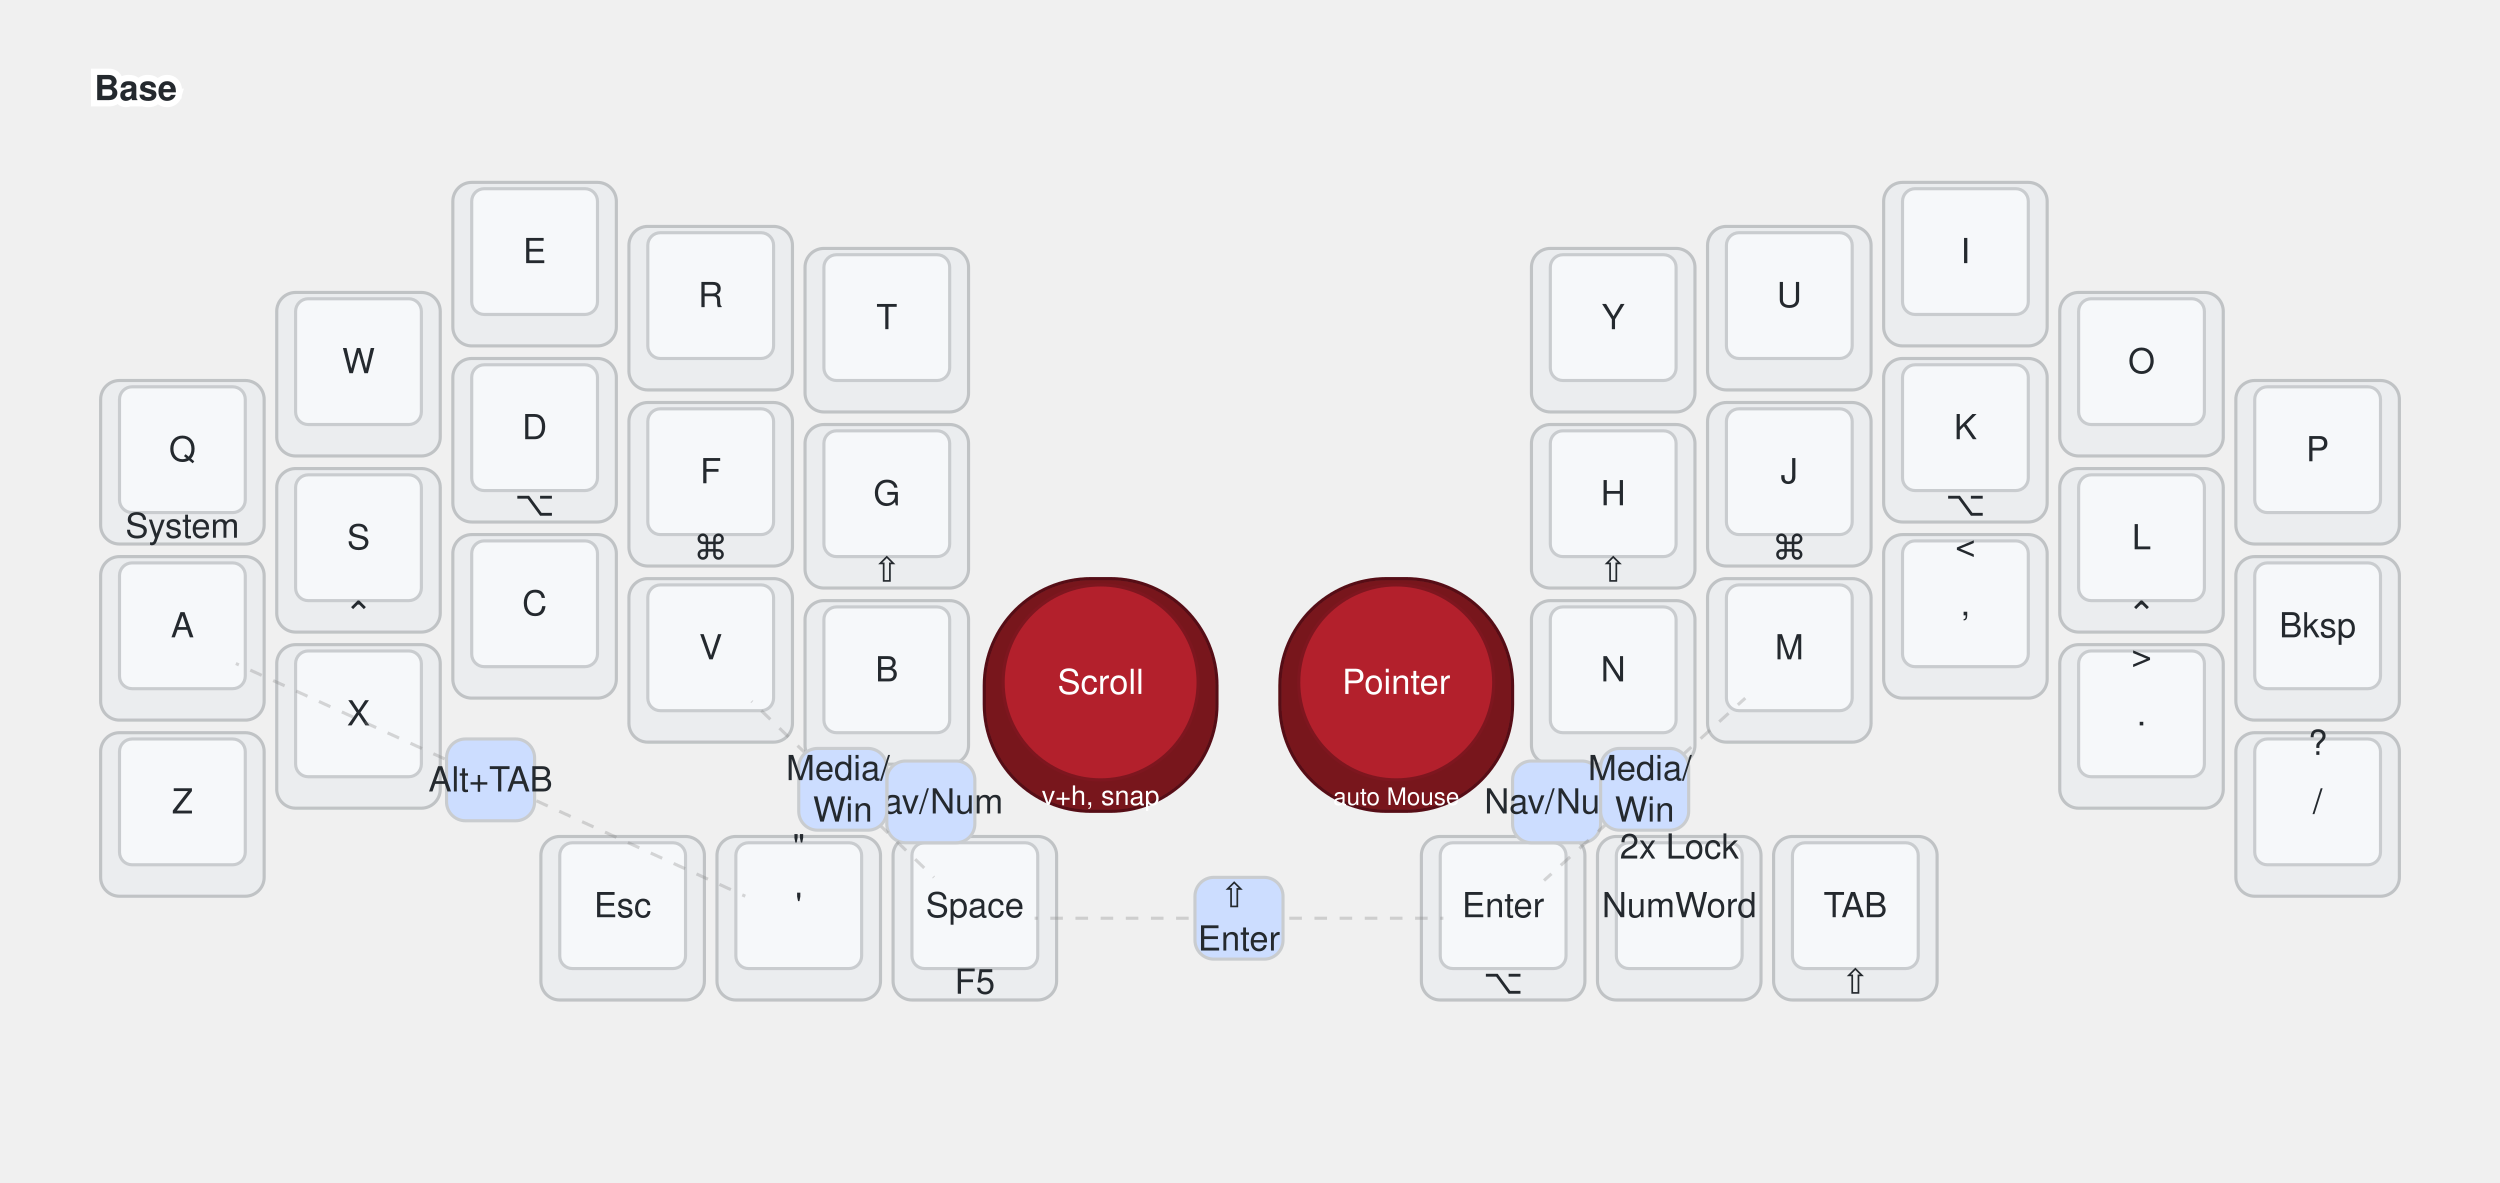
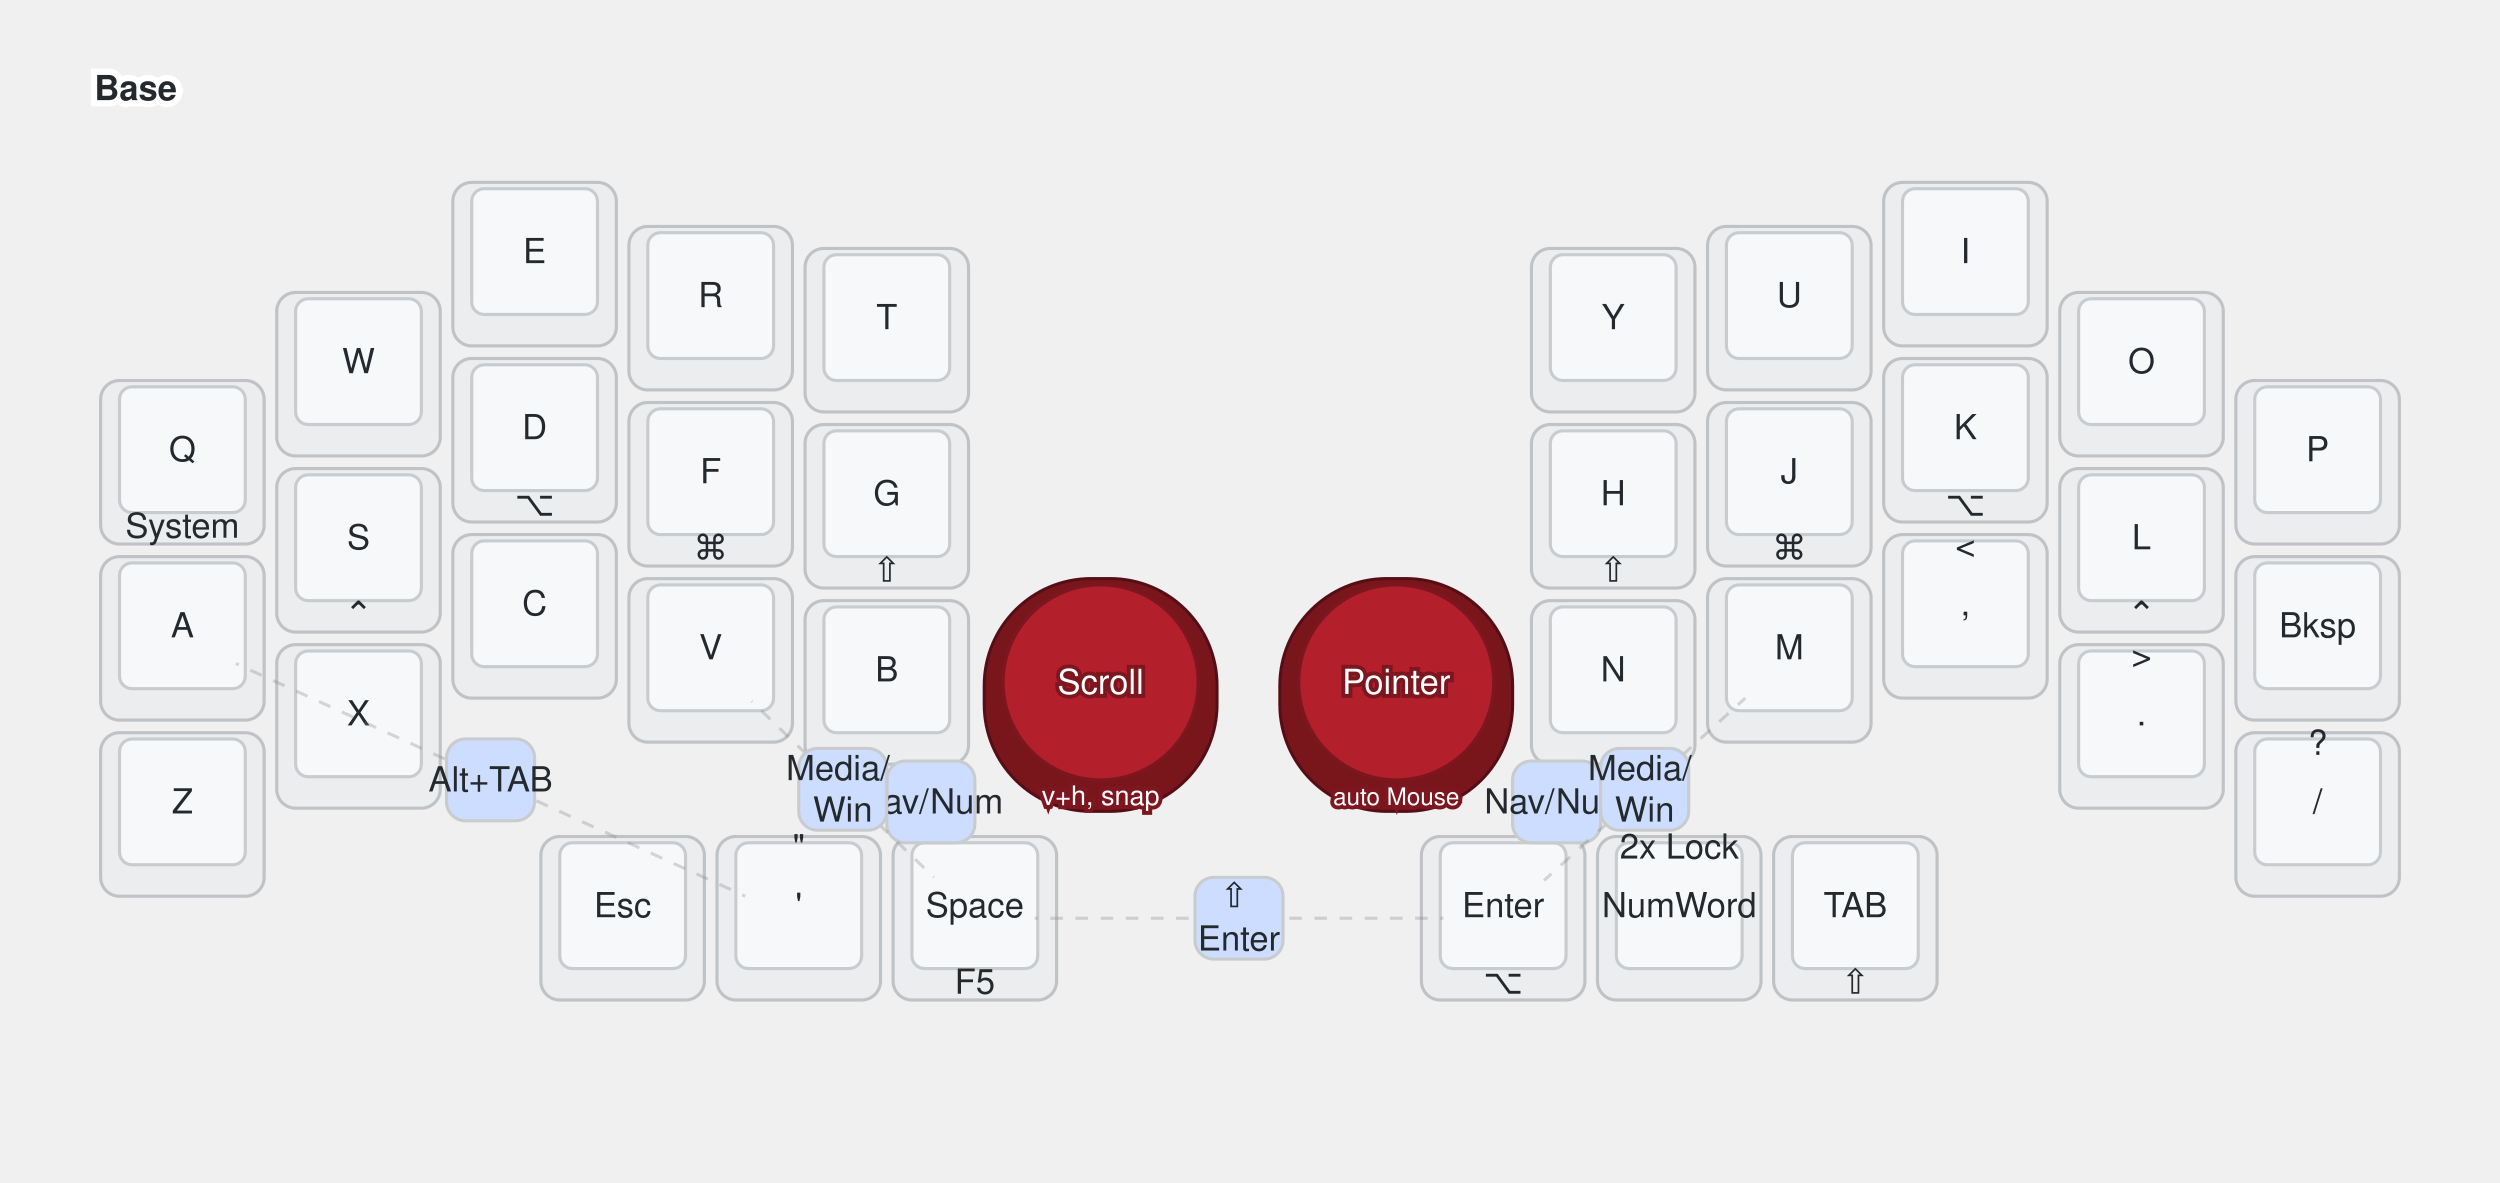
<svg xmlns="http://www.w3.org/2000/svg" width="1590" height="752" viewBox="0 0 795 376" class="keymap">
  <style>/* inherit to force styles through use tags */
svg path {
    fill: inherit;
}

/* font and background color specifications */
svg.keymap {
    font-family: SFMono-Regular,Consolas,Liberation Mono,Menlo,monospace;
    font-size: 14px;
    font-kerning: normal;
    text-rendering: optimizeLegibility;
    fill: #24292e;
}

/* default key styling */
rect.key {
    fill: #f6f8fa;
}

rect.key, rect.combo {
    stroke: #c9cccf;
    stroke-width: 1;
}

/* default key side styling, only used is draw_key_sides is set */
rect.side {
    filter: brightness(90%);
}

/* color accent for combo boxes */
rect.combo, rect.combo-separate {
    fill: #cdf;
}

/* color accent for held keys */
rect.held, rect.combo.held {
    fill: #fdd;
}

/* color accent for ghost (optional) keys */
rect.ghost, rect.combo.ghost {
    stroke-dasharray: 4, 4;
    stroke-width: 2;
}

text {
    text-anchor: middle;
    dominant-baseline: middle;
}

/* styling for layer labels */
text.label {
    font-weight: bold;
    text-anchor: start;
    stroke: white;
    stroke-width: 4;
    paint-order: stroke;
}

/* styling for optional footer */
text.footer {
    text-anchor: end;
    dominant-baseline: auto;
    stroke: white;
    stroke-width: 4;
    paint-order: stroke;
}

/* styling for combo tap, and key non-tap label text */
- text.combo, text.hold, text.shifted, text.left, text.right, text.tl, text.tr, text.bl, text.br {
+ text.combo, text.hold, text.shifted, text.left, text.right {
    font-size: 11px;
}

- text.hold, text.bl, text.br {
+ text.hold {
    text-anchor: middle;
    dominant-baseline: auto;
}

- text.shifted, text.tl, text.tr {
+ text.shifted {
    text-anchor: middle;
    dominant-baseline: hanging;
}

- text.left, text.tl, text.bl {
+ text.left {
    text-anchor: start;
}

- text.right, text.tr, text.br {
+ text.right {
    text-anchor: end;
}

text.layer-activator {
    text-decoration: underline;
}

/* styling for hold/shifted label text in combo box */
text.combo.hold, text.combo.shifted, text.combo.left, text.combo.right {
    font-size: 8px;
}

/* lighter symbol for transparent keys */
text.trans {
    fill: #7b7e81;
}

/* styling for combo dendrons */
path.combo {
    stroke-width: 1;
    stroke: gray;
    fill: none;
}

/* Start Tabler Icons Cleanup */
/* cannot use height/width with glyphs */
.icon-tabler &gt; path {
    fill: inherit;
    stroke: inherit;
    stroke-width: 2;
}
/* hide tabler's default box */
.icon-tabler &gt; path[stroke="none"][fill="none"] {
    visibility: hidden;
}
/* End Tabler Icons Cleanup */

@media (prefers-color-scheme: dark) {
svg.keymap { fill: #d1d6db; }
rect.key { fill: #3f4750; }
rect.key, rect.combo { stroke: #60666c; }
rect.combo, rect.combo-separate { fill: #1f3d7a; }
rect.held, rect.combo.held { fill: #854747; }
text.label, text.footer { stroke: black; }
text.trans { fill: #7e8184; }
path.combo { stroke: #7f7f7f; }

}
svg.keymap {
  font-family: Helvetica Neue, Helvetica, Arial, sans-serif;
  font-size: 11px;
}
path.combo {
  stroke-dasharray: 4, 4;
  stroke-opacity: 0.3;
}
.trans.tap, .ghost.tap {
  opacity: 0.4;
}
rect.trackball {
  rx: 34px;
  ry: 34px;
  fill: #b3202c;
  stroke: #7e161f;
}
rect.trackball.side {
  fill: #7e161f;
  stroke: #5c1017;
}
text.trackball {
  fill: #ffffff;
+   stroke: #7e161f;
+   stroke-width: 2.5;
+   paint-order: stroke;
}
</style>
  <g transform="translate(30, 0)" class="layer-Base">
    <text x="0" y="28" class="label" id="Base">Base</text>
    <g transform="translate(0, 56)">
      <g transform="translate(28, 91)" class="key keypos-0">
        <rect rx="6" ry="6" x="-26" y="-26" width="52" height="52" class="key side" />
        <rect rx="4" ry="4" x="-20" y="-24" width="40" height="40" class="key" />
        <text x="0" y="-4" class="key tap">Q</text>
        <text x="0" y="24" class="key hold">System</text>
      </g>
      <g transform="translate(84, 63)" class="key keypos-1">
        <rect rx="6" ry="6" x="-26" y="-26" width="52" height="52" class="key side" />
        <rect rx="4" ry="4" x="-20" y="-24" width="40" height="40" class="key" />
        <text x="0" y="-4" class="key tap">W</text>
      </g>
      <g transform="translate(140, 28)" class="key keypos-2">
        <rect rx="6" ry="6" x="-26" y="-26" width="52" height="52" class="key side" />
        <rect rx="4" ry="4" x="-20" y="-24" width="40" height="40" class="key" />
        <text x="0" y="-4" class="key tap">E</text>
      </g>
      <g transform="translate(196, 42)" class="key keypos-3">
        <rect rx="6" ry="6" x="-26" y="-26" width="52" height="52" class="key side" />
        <rect rx="4" ry="4" x="-20" y="-24" width="40" height="40" class="key" />
        <text x="0" y="-4" class="key tap">R</text>
      </g>
      <g transform="translate(252, 49)" class="key keypos-4">
        <rect rx="6" ry="6" x="-26" y="-26" width="52" height="52" class="key side" />
        <rect rx="4" ry="4" x="-20" y="-24" width="40" height="40" class="key" />
        <text x="0" y="-4" class="key tap">T</text>
      </g>
      <g transform="translate(483, 49)" class="key keypos-5">
        <rect rx="6" ry="6" x="-26" y="-26" width="52" height="52" class="key side" />
        <rect rx="4" ry="4" x="-20" y="-24" width="40" height="40" class="key" />
        <text x="0" y="-4" class="key tap">Y</text>
      </g>
      <g transform="translate(539, 42)" class="key keypos-6">
        <rect rx="6" ry="6" x="-26" y="-26" width="52" height="52" class="key side" />
        <rect rx="4" ry="4" x="-20" y="-24" width="40" height="40" class="key" />
        <text x="0" y="-4" class="key tap">U</text>
      </g>
      <g transform="translate(595, 28)" class="key keypos-7">
        <rect rx="6" ry="6" x="-26" y="-26" width="52" height="52" class="key side" />
        <rect rx="4" ry="4" x="-20" y="-24" width="40" height="40" class="key" />
        <text x="0" y="-4" class="key tap">I</text>
      </g>
      <g transform="translate(651, 63)" class="key keypos-8">
        <rect rx="6" ry="6" x="-26" y="-26" width="52" height="52" class="key side" />
        <rect rx="4" ry="4" x="-20" y="-24" width="40" height="40" class="key" />
        <text x="0" y="-4" class="key tap">O</text>
      </g>
      <g transform="translate(707, 91)" class="key keypos-9">
        <rect rx="6" ry="6" x="-26" y="-26" width="52" height="52" class="key side" />
        <rect rx="4" ry="4" x="-20" y="-24" width="40" height="40" class="key" />
        <text x="0" y="-4" class="key tap">P</text>
      </g>
      <g transform="translate(28, 147)" class="key keypos-10">
        <rect rx="6" ry="6" x="-26" y="-26" width="52" height="52" class="key side" />
        <rect rx="4" ry="4" x="-20" y="-24" width="40" height="40" class="key" />
        <text x="0" y="-4" class="key tap">A</text>
      </g>
      <g transform="translate(84, 119)" class="key keypos-11">
        <rect rx="6" ry="6" x="-26" y="-26" width="52" height="52" class="key side" />
        <rect rx="4" ry="4" x="-20" y="-24" width="40" height="40" class="key" />
        <text x="0" y="-4" class="key tap">S</text>
        <text x="0" y="24" class="key hold">⌃</text>
      </g>
      <g transform="translate(140, 84)" class="key keypos-12">
        <rect rx="6" ry="6" x="-26" y="-26" width="52" height="52" class="key side" />
        <rect rx="4" ry="4" x="-20" y="-24" width="40" height="40" class="key" />
        <text x="0" y="-4" class="key tap">D</text>
        <text x="0" y="24" class="key hold">⌥</text>
      </g>
      <g transform="translate(196, 98)" class="key keypos-13">
        <rect rx="6" ry="6" x="-26" y="-26" width="52" height="52" class="key side" />
        <rect rx="4" ry="4" x="-20" y="-24" width="40" height="40" class="key" />
        <text x="0" y="-4" class="key tap">F</text>
        <text x="0" y="24" class="key hold">⌘</text>
      </g>
      <g transform="translate(252, 105)" class="key keypos-14">
        <rect rx="6" ry="6" x="-26" y="-26" width="52" height="52" class="key side" />
        <rect rx="4" ry="4" x="-20" y="-24" width="40" height="40" class="key" />
        <text x="0" y="-4" class="key tap">G</text>
        <text x="0" y="24" class="key hold">⇧</text>
      </g>
      <g transform="translate(483, 105)" class="key keypos-15">
        <rect rx="6" ry="6" x="-26" y="-26" width="52" height="52" class="key side" />
        <rect rx="4" ry="4" x="-20" y="-24" width="40" height="40" class="key" />
        <text x="0" y="-4" class="key tap">H</text>
        <text x="0" y="24" class="key hold">⇧</text>
      </g>
      <g transform="translate(539, 98)" class="key keypos-16">
        <rect rx="6" ry="6" x="-26" y="-26" width="52" height="52" class="key side" />
        <rect rx="4" ry="4" x="-20" y="-24" width="40" height="40" class="key" />
        <text x="0" y="-4" class="key tap">J</text>
        <text x="0" y="24" class="key hold">⌘</text>
      </g>
      <g transform="translate(595, 84)" class="key keypos-17">
        <rect rx="6" ry="6" x="-26" y="-26" width="52" height="52" class="key side" />
        <rect rx="4" ry="4" x="-20" y="-24" width="40" height="40" class="key" />
        <text x="0" y="-4" class="key tap">K</text>
        <text x="0" y="24" class="key hold">⌥</text>
      </g>
      <g transform="translate(651, 119)" class="key keypos-18">
        <rect rx="6" ry="6" x="-26" y="-26" width="52" height="52" class="key side" />
        <rect rx="4" ry="4" x="-20" y="-24" width="40" height="40" class="key" />
        <text x="0" y="-4" class="key tap">L</text>
        <text x="0" y="24" class="key hold">⌃</text>
      </g>
      <g transform="translate(707, 147)" class="key keypos-19">
        <rect rx="6" ry="6" x="-26" y="-26" width="52" height="52" class="key side" />
        <rect rx="4" ry="4" x="-20" y="-24" width="40" height="40" class="key" />
        <text x="0" y="-4" class="key tap">Bksp</text>
      </g>
      <g transform="translate(28, 203)" class="key keypos-20">
        <rect rx="6" ry="6" x="-26" y="-26" width="52" height="52" class="key side" />
        <rect rx="4" ry="4" x="-20" y="-24" width="40" height="40" class="key" />
        <text x="0" y="-4" class="key tap">Z</text>
      </g>
      <g transform="translate(84, 175)" class="key keypos-21">
        <rect rx="6" ry="6" x="-26" y="-26" width="52" height="52" class="key side" />
        <rect rx="4" ry="4" x="-20" y="-24" width="40" height="40" class="key" />
        <text x="0" y="-4" class="key tap">X</text>
      </g>
      <g transform="translate(140, 140)" class="key keypos-22">
        <rect rx="6" ry="6" x="-26" y="-26" width="52" height="52" class="key side" />
        <rect rx="4" ry="4" x="-20" y="-24" width="40" height="40" class="key" />
        <text x="0" y="-4" class="key tap">C</text>
      </g>
      <g transform="translate(196, 154)" class="key keypos-23">
        <rect rx="6" ry="6" x="-26" y="-26" width="52" height="52" class="key side" />
        <rect rx="4" ry="4" x="-20" y="-24" width="40" height="40" class="key" />
        <text x="0" y="-4" class="key tap">V</text>
      </g>
      <g transform="translate(252, 161)" class="key keypos-24">
        <rect rx="6" ry="6" x="-26" y="-26" width="52" height="52" class="key side" />
        <rect rx="4" ry="4" x="-20" y="-24" width="40" height="40" class="key" />
        <text x="0" y="-4" class="key tap">B</text>
      </g>
      <g transform="translate(483, 161)" class="key keypos-25">
        <rect rx="6" ry="6" x="-26" y="-26" width="52" height="52" class="key side" />
        <rect rx="4" ry="4" x="-20" y="-24" width="40" height="40" class="key" />
        <text x="0" y="-4" class="key tap">N</text>
      </g>
      <g transform="translate(539, 154)" class="key keypos-26">
        <rect rx="6" ry="6" x="-26" y="-26" width="52" height="52" class="key side" />
        <rect rx="4" ry="4" x="-20" y="-24" width="40" height="40" class="key" />
        <text x="0" y="-4" class="key tap">M</text>
      </g>
      <g transform="translate(595, 140)" class="key keypos-27">
        <rect rx="6" ry="6" x="-26" y="-26" width="52" height="52" class="key side" />
        <rect rx="4" ry="4" x="-20" y="-24" width="40" height="40" class="key" />
        <text x="0" y="-4" class="key tap">,</text>
        <text x="0" y="-24" class="key shifted">&lt;</text>
      </g>
      <g transform="translate(651, 175)" class="key keypos-28">
        <rect rx="6" ry="6" x="-26" y="-26" width="52" height="52" class="key side" />
        <rect rx="4" ry="4" x="-20" y="-24" width="40" height="40" class="key" />
        <text x="0" y="-4" class="key tap">.</text>
        <text x="0" y="-24" class="key shifted">&gt;</text>
      </g>
      <g transform="translate(707, 203)" class="key keypos-29">
        <rect rx="6" ry="6" x="-26" y="-26" width="52" height="52" class="key side" />
        <rect rx="4" ry="4" x="-20" y="-24" width="40" height="40" class="key" />
        <text x="0" y="-4" class="key tap">/</text>
        <text x="0" y="-24" class="key shifted">?</text>
      </g>
      <g transform="translate(168, 236)" class="key keypos-30">
        <rect rx="6" ry="6" x="-26" y="-26" width="52" height="52" class="key side" />
        <rect rx="4" ry="4" x="-20" y="-24" width="40" height="40" class="key" />
        <text x="0" y="-4" class="key tap">Esc</text>
      </g>
      <g transform="translate(224, 236)" class="key keypos-31">
        <rect rx="6" ry="6" x="-26" y="-26" width="52" height="52" class="key side" />
        <rect rx="4" ry="4" x="-20" y="-24" width="40" height="40" class="key" />
        <text x="0" y="-4" class="key tap">'</text>
        <text x="0" y="-24" class="key shifted">"</text>
      </g>
      <g transform="translate(280, 236)" class="key keypos-32">
        <rect rx="6" ry="6" x="-26" y="-26" width="52" height="52" class="key side" />
        <rect rx="4" ry="4" x="-20" y="-24" width="40" height="40" class="key" />
        <text x="0" y="-4" class="key tap">Space</text>
        <text x="0" y="24" class="key hold">F5</text>
      </g>
      <g transform="translate(448, 236)" class="key keypos-33">
        <rect rx="6" ry="6" x="-26" y="-26" width="52" height="52" class="key side" />
        <rect rx="4" ry="4" x="-20" y="-24" width="40" height="40" class="key" />
        <text x="0" y="-4" class="key tap">Enter</text>
        <text x="0" y="24" class="key hold">⌥</text>
      </g>
      <g transform="translate(504, 236)" class="key keypos-34">
        <rect rx="6" ry="6" x="-26" y="-26" width="52" height="52" class="key side" />
        <rect rx="4" ry="4" x="-20" y="-24" width="40" height="40" class="key" />
        <text x="0" y="-4" class="key tap">NumWord</text>
        <text x="0" y="-24" class="key shifted">2x Lock</text>
      </g>
      <g transform="translate(560, 236)" class="key keypos-35">
        <rect rx="6" ry="6" x="-26" y="-26" width="52" height="52" class="key side" />
        <rect rx="4" ry="4" x="-20" y="-24" width="40" height="40" class="key" />
        <text x="0" y="-4" class="key tap">TAB</text>
        <text x="0" y="24" class="key hold">⇧</text>
      </g>
      <g transform="translate(320, 165)" class="key trackball keypos-36">
        <rect rx="6" ry="6" x="-37" y="-37" width="74" height="74" class="key trackball side" />
        <rect rx="4" ry="4" x="-31" y="-35" width="62" height="62" class="key trackball" />
        <text x="0" y="-4" class="key trackball tap">Scroll</text>
        <text x="0" y="35" class="key trackball hold">
          <tspan style="font-size: 78%">v+h, snap</tspan>
        </text>
      </g>
      <g transform="translate(414, 165)" class="key trackball keypos-37">
        <rect rx="6" ry="6" x="-37" y="-37" width="74" height="74" class="key trackball side" />
        <rect rx="4" ry="4" x="-31" y="-35" width="62" height="62" class="key trackball" />
        <text x="0" y="-4" class="key trackball tap">Pointer</text>
        <text x="0" y="35" class="key trackball hold">
          <tspan style="font-size: 70%">auto Mouse</tspan>
        </text>
      </g>
      <g class="combo combopos-0">
        <rect rx="6" ry="6" x="252" y="186" width="28" height="26" class="combo" />
        <text x="266" y="199" class="combo tap">Nav/Num</text>
      </g>
      <g class="combo combopos-1">
        <path d="M238,195 l-29,-28" class="combo" />
        <path d="M238,195 l29,28" class="combo" />
        <rect rx="6" ry="6" x="224" y="182" width="28" height="26" class="combo" />
        <text x="238" y="195" class="combo tap">
          <tspan x="238" dy="-0.6em">Media/</tspan>
          <tspan x="238" dy="1.2em">Win</tspan>
        </text>
      </g>
      <g class="combo combopos-2">
        <rect rx="6" ry="6" x="451" y="186" width="28" height="26" class="combo" />
        <text x="465" y="199" class="combo tap">Nav/Num</text>
      </g>
      <g class="combo combopos-3">
        <path d="M493,195 l32,-29" class="combo" />
        <path d="M493,195 l-32,29" class="combo" />
        <rect rx="6" ry="6" x="479" y="182" width="28" height="26" class="combo" />
        <text x="493" y="195" class="combo tap">
          <tspan x="493" dy="-0.6em">Media/</tspan>
          <tspan x="493" dy="1.2em">Win</tspan>
        </text>
      </g>
      <g class="combo combopos-4">
        <path d="M364,236 l-65,0" class="combo" />
        <path d="M364,236 l65,0" class="combo" />
        <rect rx="6" ry="6" x="350" y="223" width="28" height="26" class="combo" />
        <text x="364" y="236" class="combo tap">
          <tspan x="364" dy="-0.6em">⇧</tspan>
          <tspan x="364" dy="1.2em">Enter</tspan>
        </text>
      </g>
      <g class="combo combopos-5">
        <path d="M126,192 l81,37" class="combo" />
        <path d="M126,192 l-81,-37" class="combo" />
        <rect rx="6" ry="6" x="112" y="179" width="28" height="26" class="combo" />
        <text x="126" y="192" class="combo tap">Alt+TAB</text>
      </g>
    </g>
  </g>
</svg>
